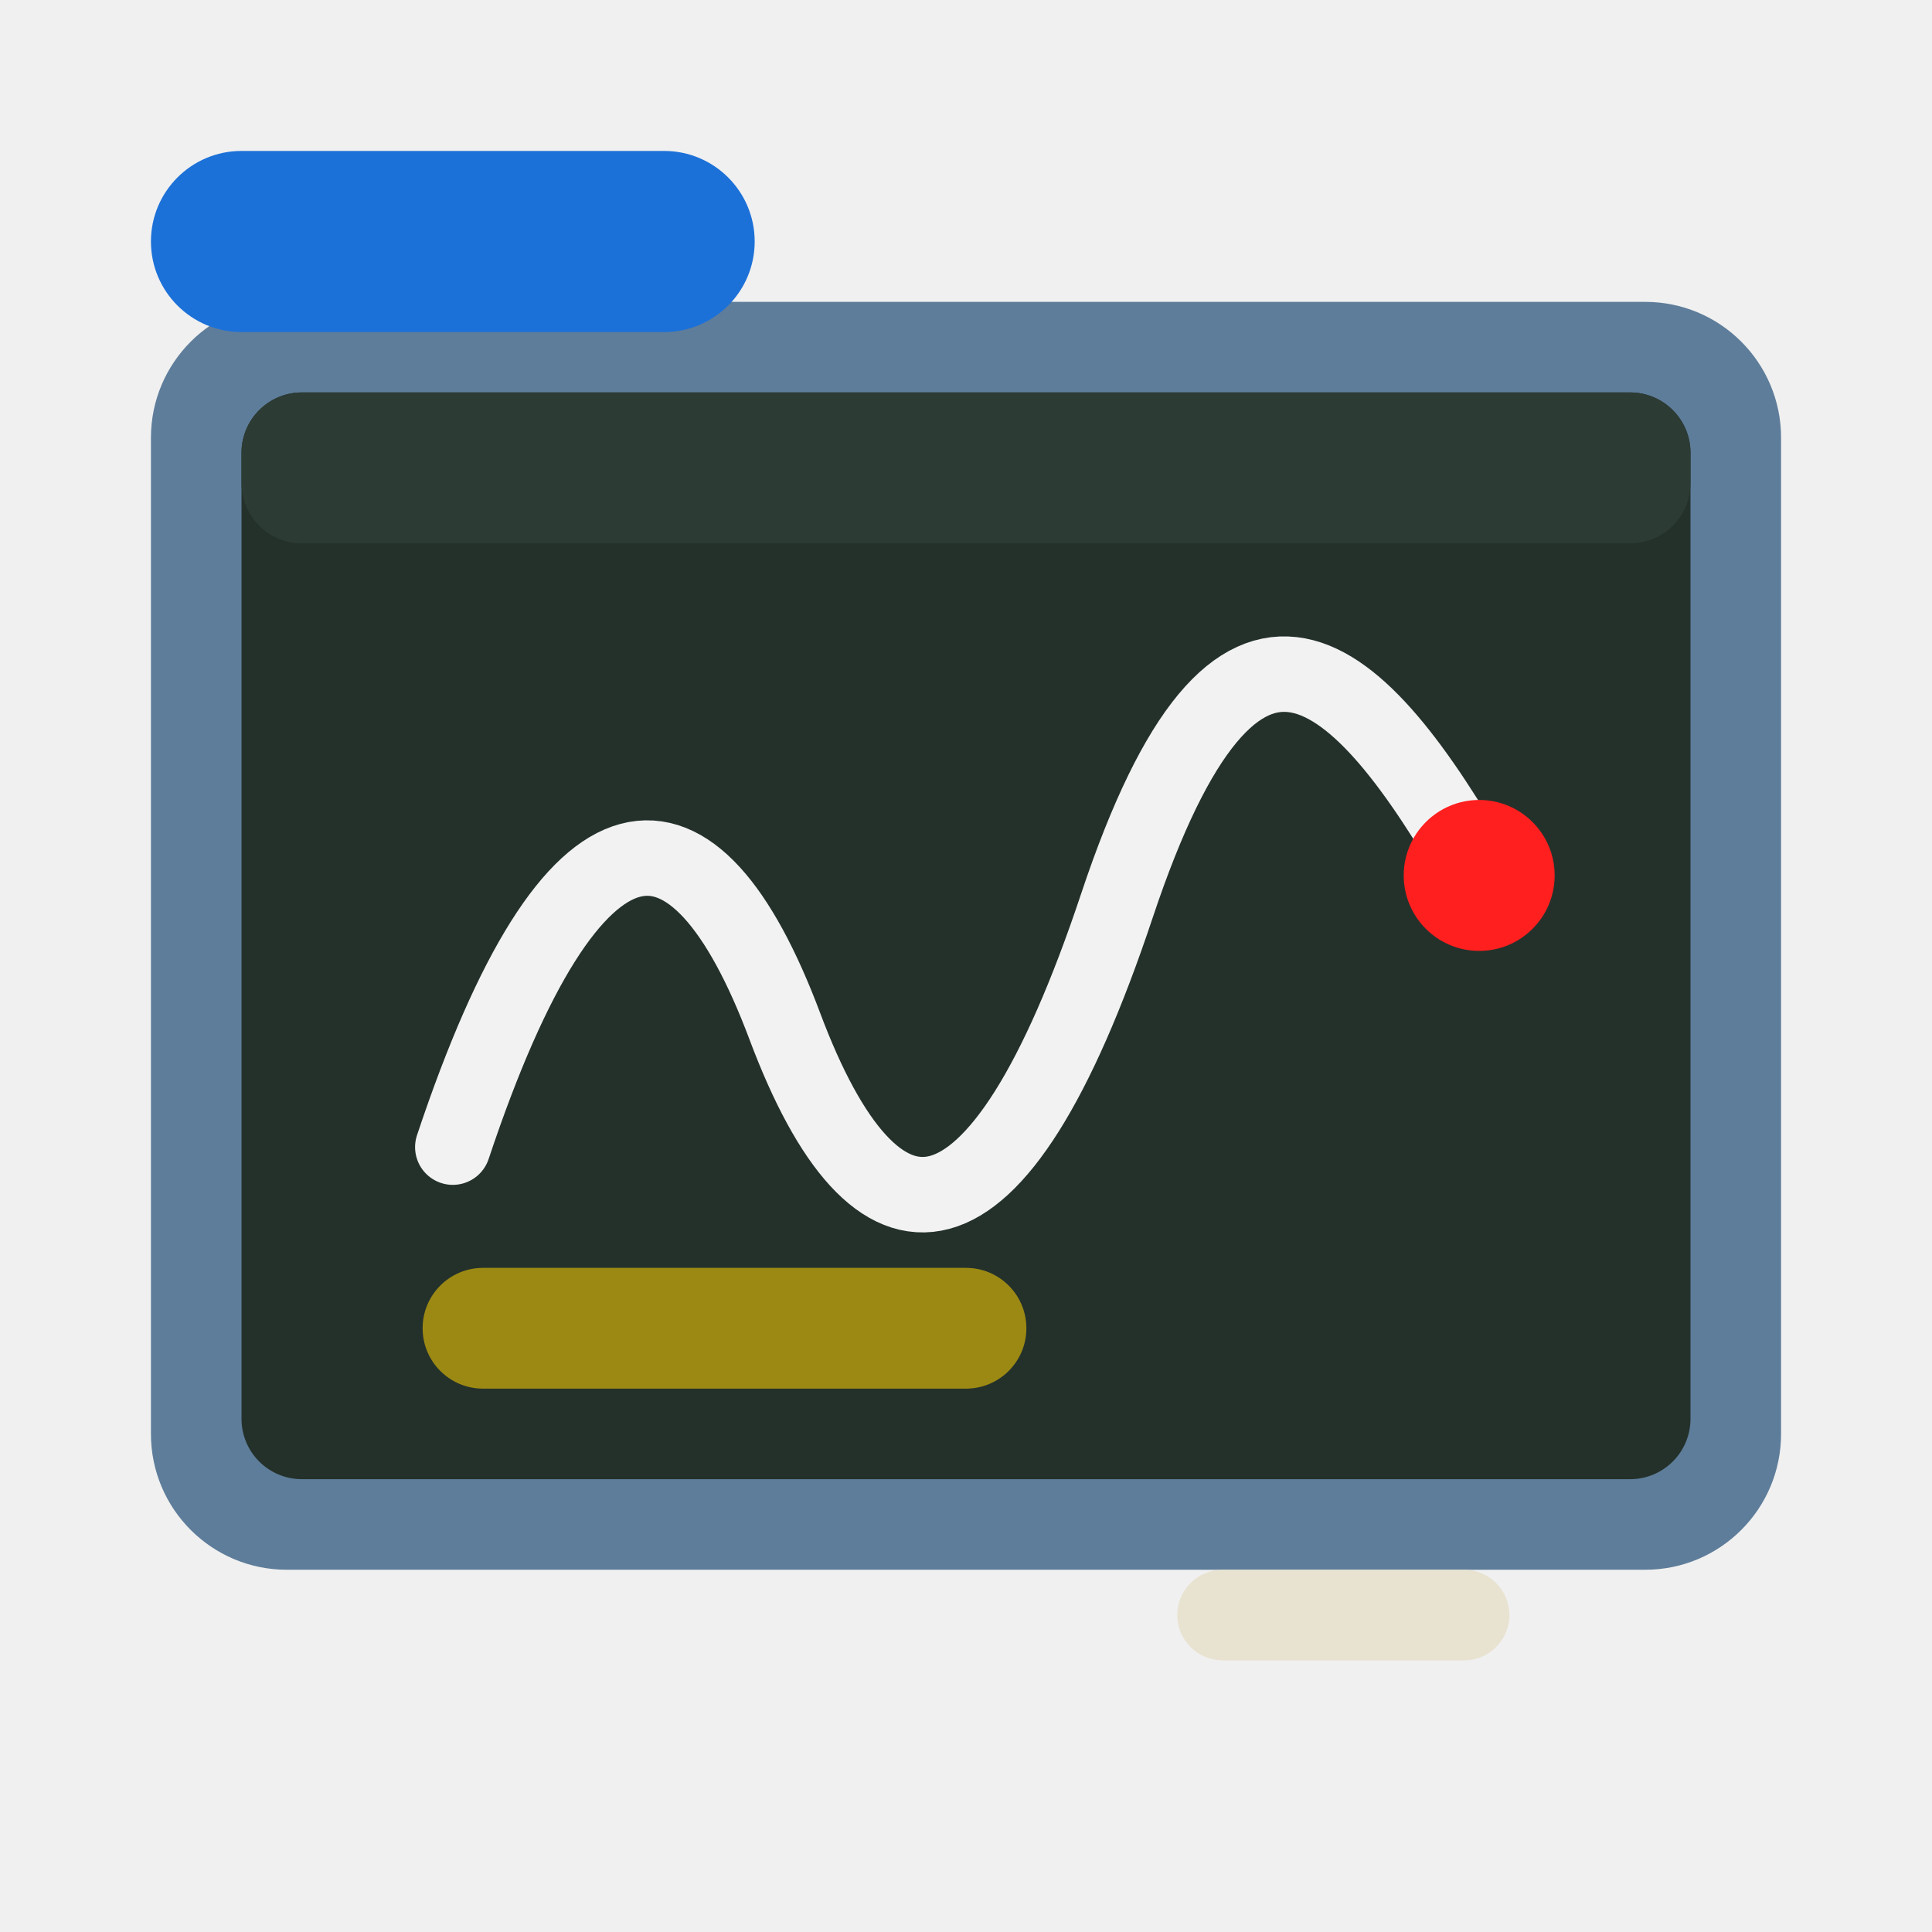
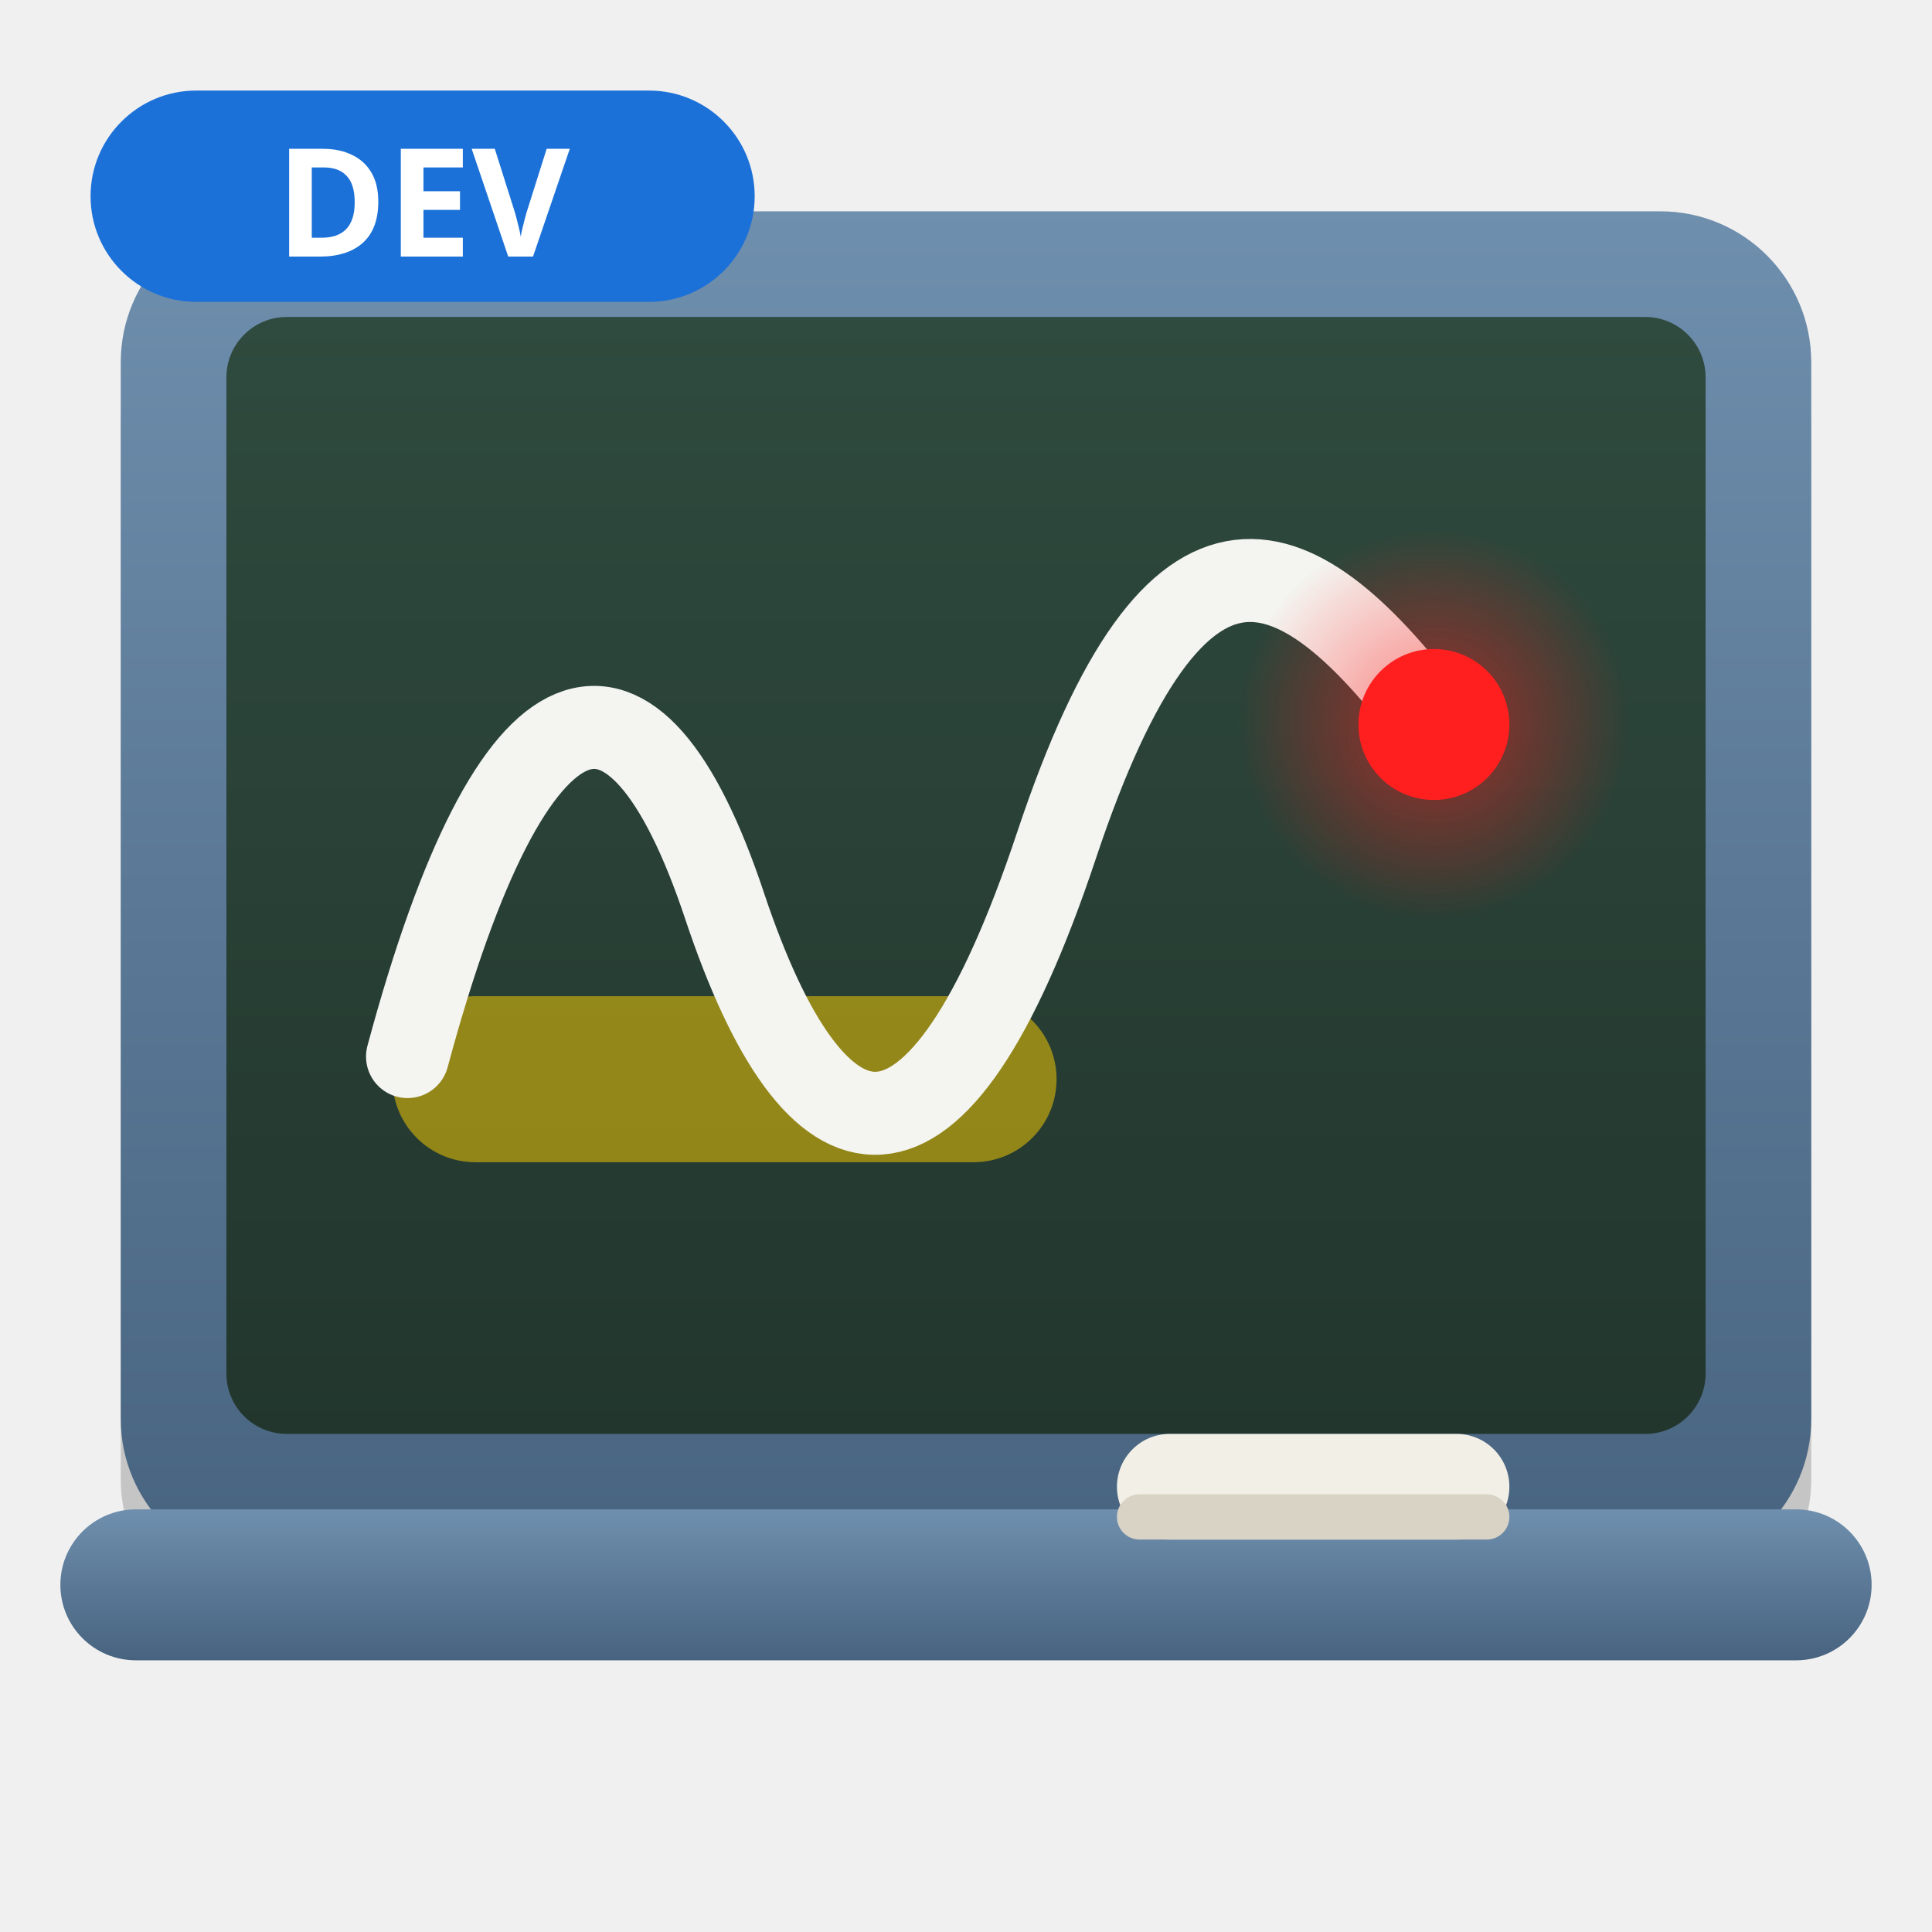
<svg xmlns="http://www.w3.org/2000/svg" height="128px" viewBox="0 0 128 128" width="128px">
-   <rect x="10" y="20" width="108" height="84" rx="9" fill="#5e7d9a" />
-   <rect x="16" y="26" width="96" height="72" rx="4" fill="#24312b" />
-   <rect x="16" y="26" width="96" height="10" rx="4" fill="#2c3b34" />
-   <path d="M30 76 C38 52, 46 52, 52 68 S 66 84, 74 60 S 90 44, 98 58" fill="none" stroke="#f2f2f2" stroke-width="5" stroke-linecap="round" stroke-linejoin="round" />
-   <rect x="28" y="84" width="40" height="8" rx="4" fill="#ffd200" opacity="0.55" />
-   <circle cx="98" cy="58" r="5" fill="#ff1f1f" />
-   <rect x="78" y="104" width="22" height="6" rx="3" fill="#e8e2d0" />
-   <rect x="10" y="10" width="40" height="12" rx="6" fill="#1c71d8" />
+   <defs>
+     <linearGradient id="frame" x1="0" y1="0" x2="0" y2="1">
+       <stop offset="0" stop-color="#6f8fae" />
+       <stop offset="1" stop-color="#47637f" />
+     </linearGradient>
+     <linearGradient id="slate" x1="0" y1="0" x2="0" y2="1">
+       <stop offset="0" stop-color="#2f4a3e" />
+       <stop offset="1" stop-color="#22362d" />
+     </linearGradient>
+     <radialGradient id="glow">
+       <stop offset="0" stop-color="#ff1f1f" stop-opacity="0.55" />
+       <stop offset="1" stop-color="#ff1f1f" stop-opacity="0" />
+     </radialGradient>
+   </defs>
+   <rect x="8" y="18" width="112" height="90" rx="10" fill="#000" opacity="0.18" />
+   <rect x="8" y="14" width="112" height="90" rx="10" fill="url(#frame)" />
+   <rect x="15" y="21" width="98" height="74" rx="4" fill="url(#slate)" />
+   <rect x="26" y="66" width="44" height="11" rx="5.5" fill="#ffd200" opacity="0.5" />
+   <path d="M27 70 C34 44, 42 42, 48 60 S 62 80, 70 56 S 86 36, 95 48" fill="none" stroke="#f4f4f0" stroke-width="5.5" stroke-linecap="round" stroke-linejoin="round" />
+   <circle cx="95" cy="48" r="13" fill="url(#glow)" />
+   <circle cx="95" cy="48" r="5" fill="#ff1f1f" />
+   <rect x="4" y="100" width="120" height="10" rx="5" fill="url(#frame)" />
+   <rect x="74" y="95" width="26" height="7" rx="3.5" fill="#f2efe6" />
+   <rect x="74" y="99" width="26" height="3" rx="1.5" fill="#d8d3c4" />
+   <rect x="6" y="6" width="44" height="14" rx="7" fill="#1c71d8" />
+   <text x="28" y="17" font-family="sans-serif" font-size="10" font-weight="bold" fill="#fff" text-anchor="middle">DEV</text>
</svg>
